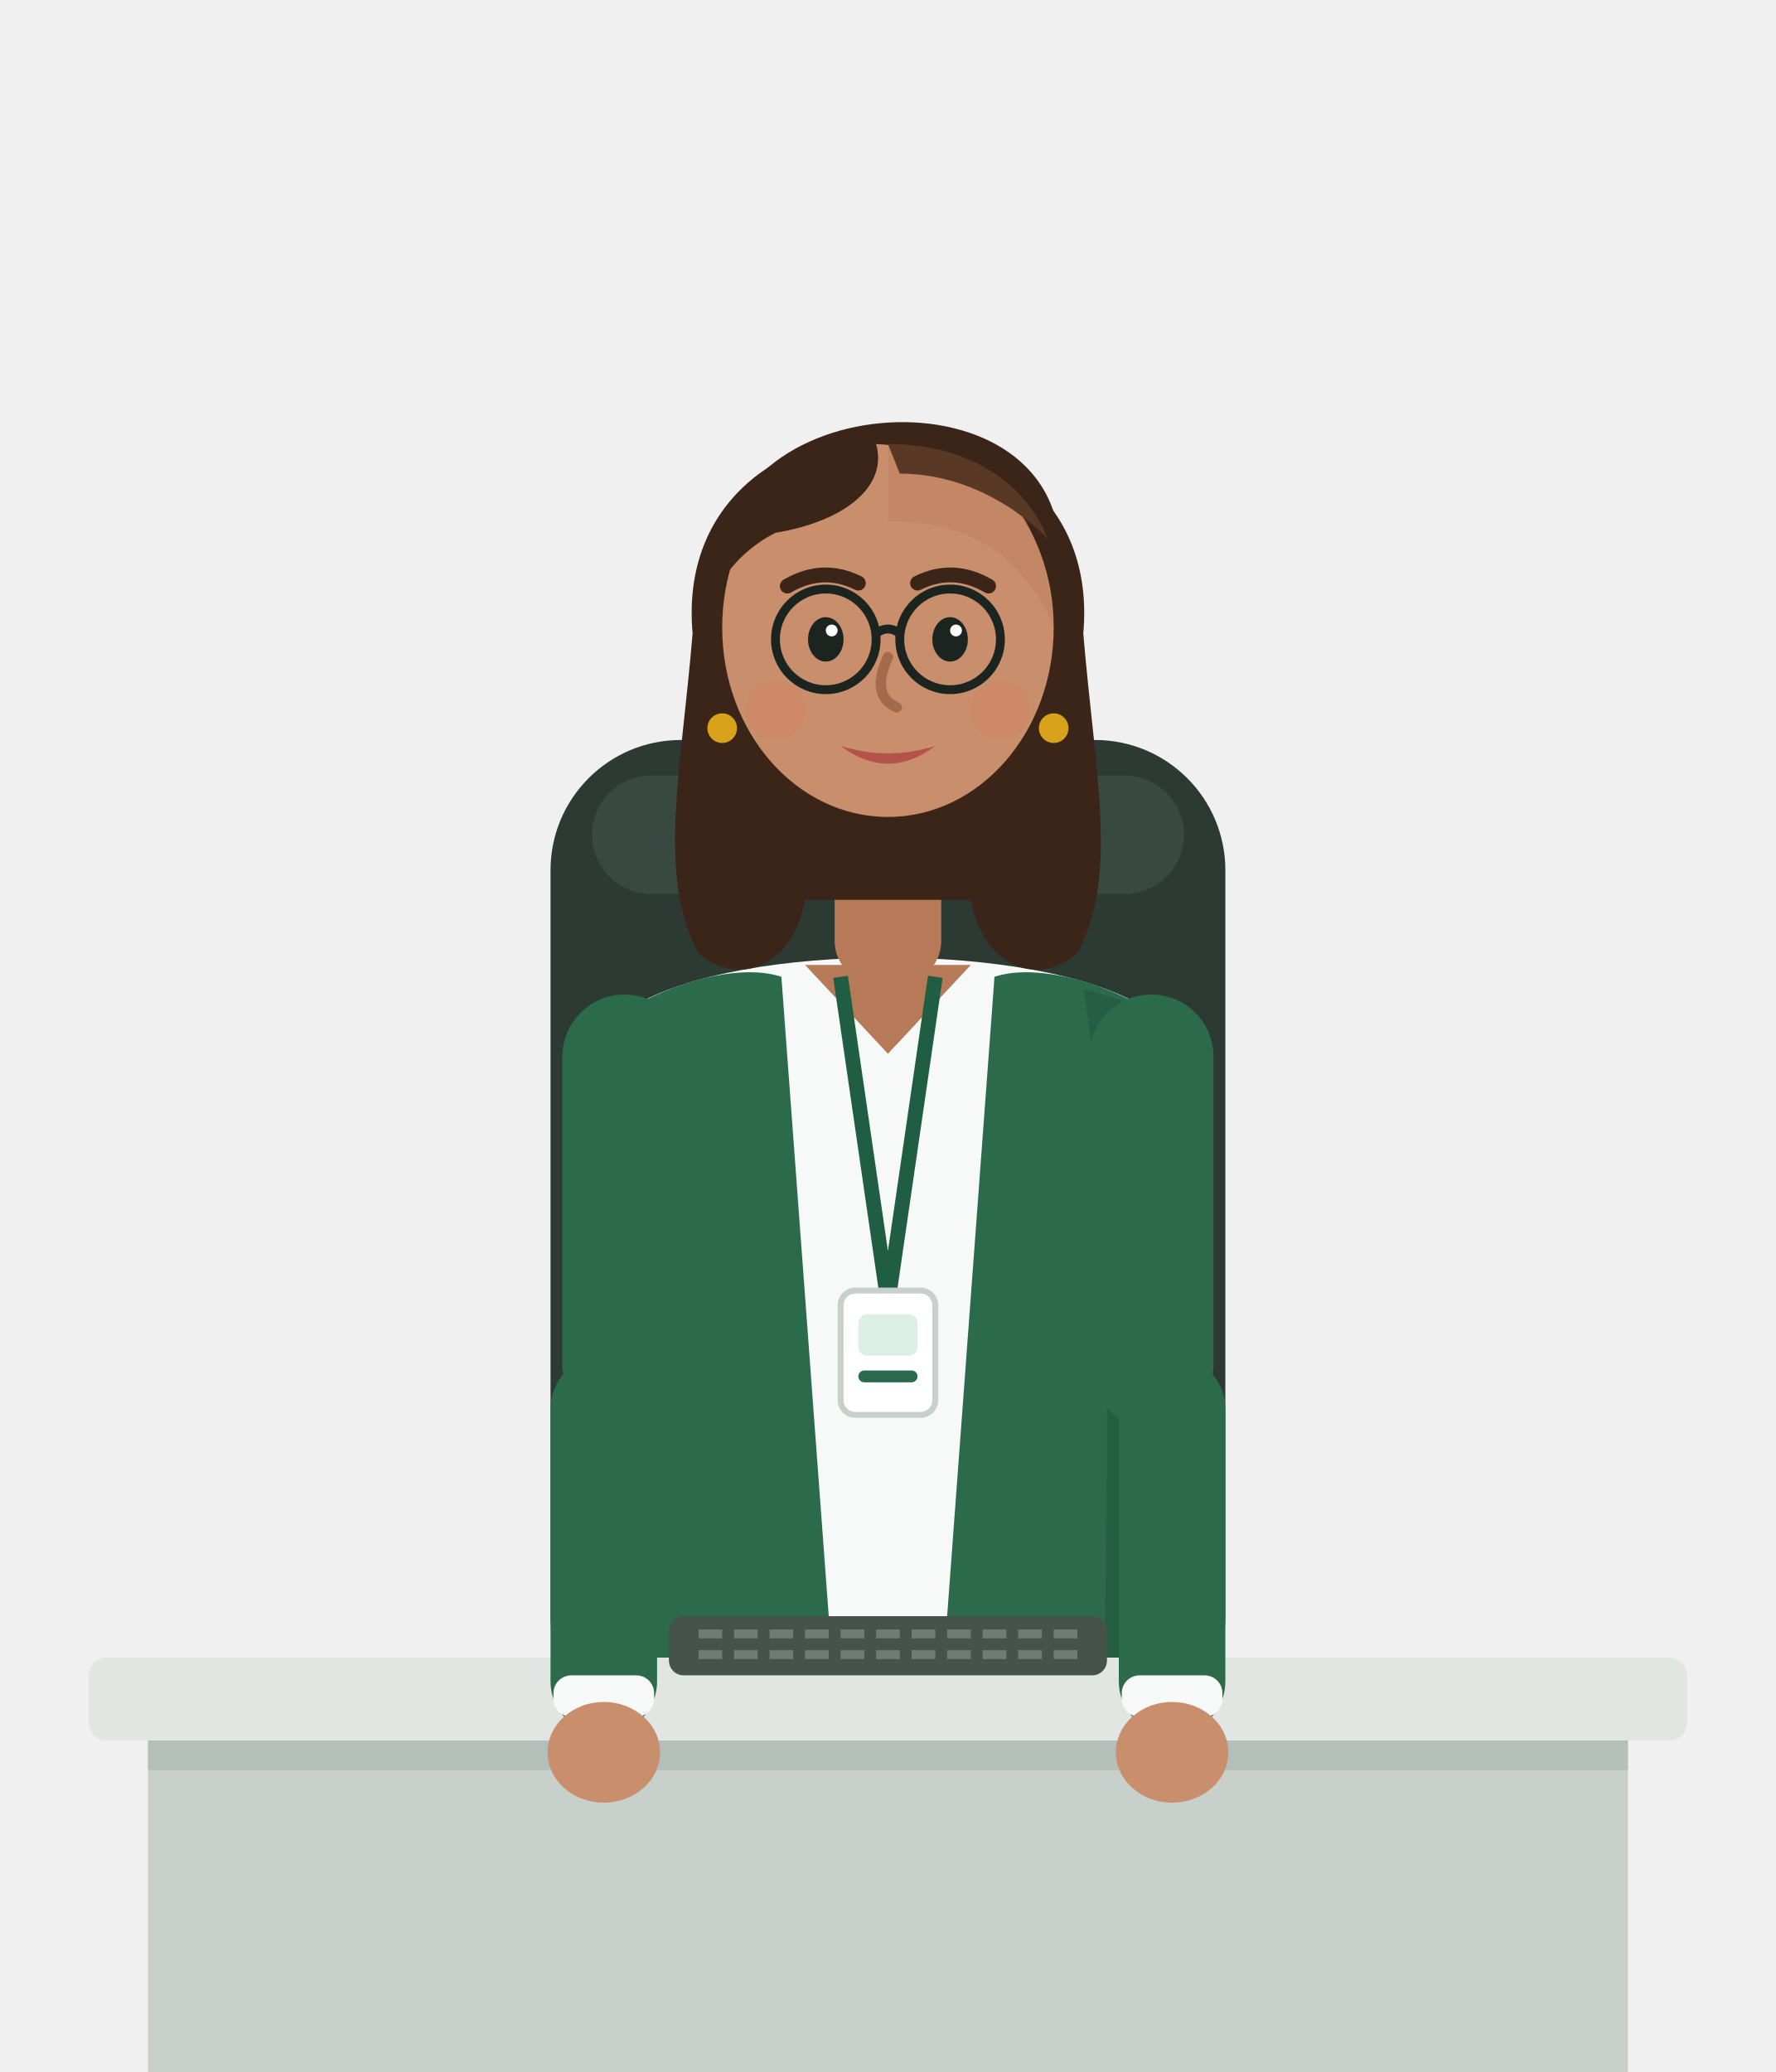
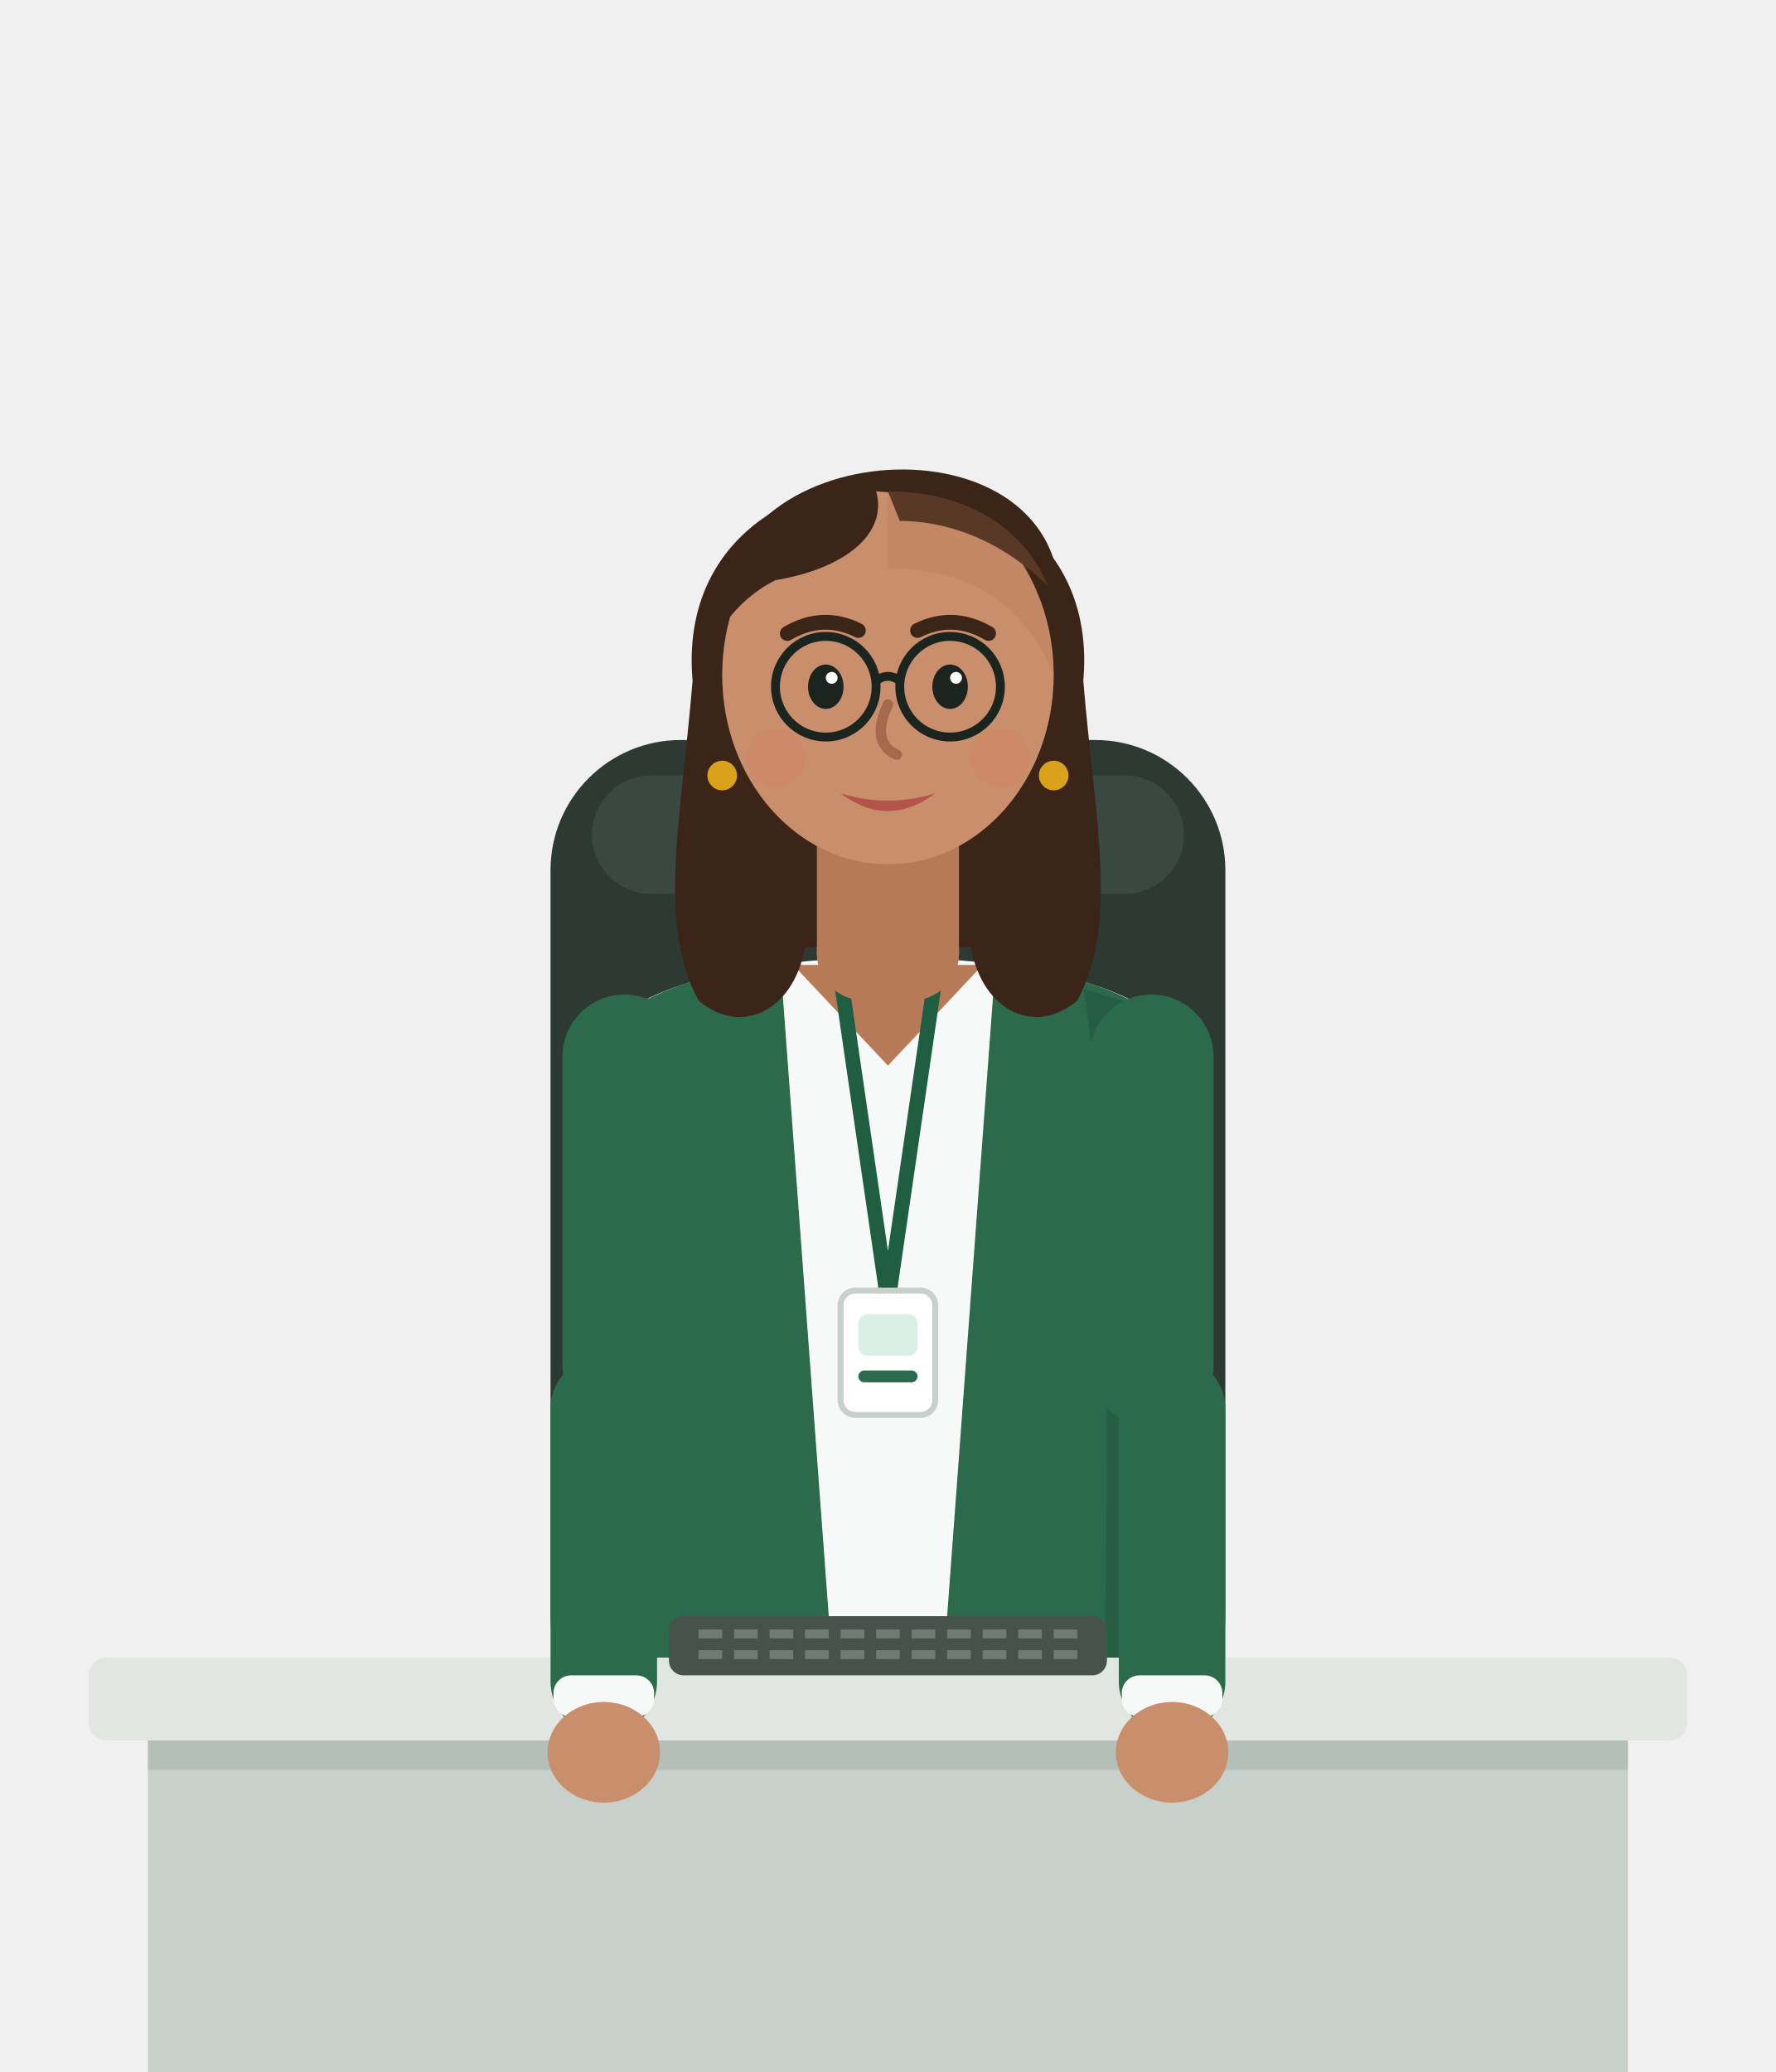
<svg xmlns="http://www.w3.org/2000/svg" viewBox="0 0 600 700">
  <g id="X-todo">
    <rect x="186" y="250" width="228" height="340" rx="44" fill="#2d3a34" />
    <rect x="200" y="262" width="200" height="40" rx="20" fill="#3a4842" />
    <path d="M214 340 C250 318 350 318 386 340 C400 380 400 470 396 600 L204 600 C200 470 200 380 214 340 Z" fill="#f7f9f8" />
    <path d="M214 340 C232 330 252 326 264 330 L284 600 L204 600 C200 470 200 380 214 340 Z" fill="#2b6a4b" />
    <path d="M386 340 C368 330 348 326 336 330 L316 600 L396 600 C400 470 400 380 386 340 Z" fill="#2b6a4b" />
    <path d="M386 340 C396 380 398 470 396 600 L372 600 C376 470 374 380 366 334 Z" fill="#123d2b" opacity=".25" />
-     <rect x="282" y="262" width="36" height="70" rx="14" fill="#b67a59" />
-     <path d="M272 326 L300 356 L328 326 Z" fill="#b67a59" />
+     <rect x="276" y="268" width="48" height="70" rx="16" fill="#b67a59" />
+     <path d="M268 326 L300 360 L332 326 Z" fill="#b67a59" />
    <path d="M284 330 L300 440 L316 330" fill="none" stroke="#1f5e43" stroke-width="5" />
    <rect x="284" y="436" width="32" height="42" rx="5" fill="#fff" stroke="#c8d0cb" stroke-width="2" />
    <rect x="290" y="444" width="20" height="14" rx="3" fill="#dcefe4" />
    <rect x="290" y="463" width="20" height="4" rx="2" fill="#2b6a4b" />
    <g id="X-cab">
-       <path d="M234 214 C226 124 374 124 366 214 C370 262 378 296 364 322 C350 334 332 326 328 304 L272 304 C268 326 250 334 236 322 C222 296 230 262 234 214 Z" fill="#3b2418" />
-       <ellipse cx="300" cy="212" rx="56" ry="64" fill="#c98e6b" />
-       <path d="M300 148 C336 150 354 176 356 212 C346 188 328 176 300 176 Z" fill="#b67a59" opacity=".35" />
-       <path d="M244 196 C238 130 362 122 358 190 C350 168 330 152 296 150 C300 164 286 176 262 180 C254 184 248 190 244 196 Z" fill="#3b2418" />
-       <path d="M300 150 C326 150 346 162 354 182 C340 168 322 160 304 160 Z" fill="#5a3826" />
-       <circle cx="262" cy="240" r="10" fill="#d9785a" opacity=".22" />
-       <circle cx="338" cy="240" r="10" fill="#d9785a" opacity=".22" />
-       <path d="M266 198 q12 -7 24 -1" stroke="#3b2418" stroke-width="5" fill="none" stroke-linecap="round" />
-       <path d="M310 197 q12 -6 24 1" stroke="#3b2418" stroke-width="5" fill="none" stroke-linecap="round" />
-       <g id="X-ojos">
-         <ellipse cx="279" cy="216" rx="6" ry="7.5" fill="#1c2420" />
-         <ellipse cx="321" cy="216" rx="6" ry="7.5" fill="#1c2420" />
-         <circle cx="281" cy="213" r="2" fill="#fff" />
-         <circle cx="323" cy="213" r="2" fill="#fff" />
+       <g transform="translate(0 16)">
+         <path d="M234 214 C226 124 374 124 366 214 C370 262 378 296 364 322 C350 334 332 326 328 304 L272 304 C268 326 250 334 236 322 C222 296 230 262 234 214 Z" fill="#3b2418" />
+         <rect x="276" y="246" width="48" height="76" rx="16" fill="#b67a59" />
+         <path d="M276 268 q24 16 48 0 v-12 h-48 z" fill="#a46a4c" opacity=".6" />
+         <ellipse cx="300" cy="212" rx="56" ry="64" fill="#c98e6b" />
+         <path d="M300 148 C336 150 354 176 356 212 C346 188 328 176 300 176 Z" fill="#b67a59" opacity=".35" />
+         <path d="M244 196 C238 130 362 122 358 190 C350 168 330 152 296 150 C300 164 286 176 262 180 C254 184 248 190 244 196 Z" fill="#3b2418" />
+         <path d="M300 150 C326 150 346 162 354 182 C340 168 322 160 304 160 Z" fill="#5a3826" />
+         <circle cx="262" cy="240" r="10" fill="#d9785a" opacity=".22" />
+         <circle cx="338" cy="240" r="10" fill="#d9785a" opacity=".22" />
+         <path d="M266 198 q12 -7 24 -1" stroke="#3b2418" stroke-width="5" fill="none" stroke-linecap="round" />
+         <path d="M310 197 q12 -6 24 1" stroke="#3b2418" stroke-width="5" fill="none" stroke-linecap="round" />
+         <g id="X-ojos">
+           <ellipse cx="279" cy="216" rx="6" ry="7.5" fill="#1c2420" />
+           <ellipse cx="321" cy="216" rx="6" ry="7.5" fill="#1c2420" />
+           <circle cx="281" cy="213" r="2" fill="#fff" />
+           <circle cx="323" cy="213" r="2" fill="#fff" />
+         </g>
+         <circle cx="279" cy="216" r="17" fill="none" stroke="#1c2420" stroke-width="3" />
+         <circle cx="321" cy="216" r="17" fill="none" stroke="#1c2420" stroke-width="3" />
+         <path d="M296 214 q4 -3 8 0" stroke="#1c2420" stroke-width="3" fill="none" />
+         <path d="M300 222 q-6 13 3 17" stroke="#a46a4c" stroke-width="3.5" fill="none" stroke-linecap="round" />
+         <path d="M284 252 q16 12 32 0 q-16 5 -32 0 z" fill="#b4534a" />
+         <circle cx="244" cy="246" r="5" fill="#d9a21b" />
+         <circle cx="356" cy="246" r="5" fill="#d9a21b" />
      </g>
-       <circle cx="279" cy="216" r="17" fill="none" stroke="#1c2420" stroke-width="3" />
-       <circle cx="321" cy="216" r="17" fill="none" stroke="#1c2420" stroke-width="3" />
-       <path d="M296 214 q4 -3 8 0" stroke="#1c2420" stroke-width="3" fill="none" />
-       <path d="M300 222 q-6 13 3 17" stroke="#a46a4c" stroke-width="3.5" fill="none" stroke-linecap="round" />
-       <path d="M284 252 q16 12 32 0 q-16 5 -32 0 z" fill="#b4534a" />
-       <circle cx="244" cy="246" r="5" fill="#d9a21b" />
-       <circle cx="356" cy="246" r="5" fill="#d9a21b" />
    </g>
    <rect x="30" y="560" width="540" height="28" rx="6" fill="#e1e6e3" />
    <rect x="50" y="588" width="500" height="112" fill="#c8d0cb" />
    <rect x="50" y="588" width="500" height="10" fill="#b5bfb9" />
    <rect x="226" y="546" width="148" height="20" rx="5" fill="#46524c" />
    <path d="M236 552 h128 M236 559 h128" stroke="#6f7c75" stroke-width="3" stroke-dasharray="8 4" />
    <g id="X-calc" opacity="0">
      <rect x="80" y="500" width="84" height="62" rx="8" fill="#2d3a34" />
      <rect x="90" y="508" width="64" height="16" rx="3" fill="#dcefe4" />
      <g fill="#c8d0cb">
        <circle cx="98" cy="536" r="4" />
        <circle cx="114" cy="536" r="4" />
        <circle cx="130" cy="536" r="4" />
        <circle cx="146" cy="536" r="4" />
        <circle cx="98" cy="550" r="4" />
        <circle cx="114" cy="550" r="4" />
        <circle cx="130" cy="550" r="4" />
        <circle cx="146" cy="550" r="4" fill="#d9a21b" />
      </g>
    </g>
    <g id="X-pila1" opacity="0">
      <rect x="420" y="530" width="110" height="30" rx="3" fill="#fbfaf5" stroke="#c8d0cb" stroke-width="2" />
      <path d="M420 540 h110 M420 550 h110" stroke="#e1e6e3" stroke-width="2" />
    </g>
    <g id="X-pila2" opacity="0">
      <rect x="424" y="496" width="104" height="34" rx="3" fill="#f4f1e6" stroke="#c8d0cb" stroke-width="2" transform="rotate(-3 476 513)" />
      <path d="M426 508 h100 M426 519 h100" stroke="#e1e6e3" stroke-width="2" transform="rotate(-3 476 513)" />
    </g>
    <g id="X-pila3" opacity="0">
      <rect x="418" y="462" width="110" height="34" rx="3" fill="#fbfaf5" stroke="#c8d0cb" stroke-width="2" transform="rotate(4 473 479)" />
      <path d="M420 474 h106 M420 485 h106" stroke="#e1e6e3" stroke-width="2" transform="rotate(4 473 479)" />
    </g>
    <g id="X-hI">
      <rect x="190" y="336" width="42" height="146" rx="21" fill="#2b6a4b" />
      <g id="X-cI">
        <rect x="186" y="458" width="36" height="128" rx="18" fill="#2b6a4b" />
        <rect x="187" y="566" width="34" height="14" rx="6" fill="#f7f9f8" />
        <g id="X-mI">
          <ellipse cx="204" cy="592" rx="19" ry="17" fill="#c98e6b" />
        </g>
      </g>
    </g>
    <g id="X-hD">
      <rect x="368" y="336" width="42" height="146" rx="21" fill="#2b6a4b" />
      <g id="X-cD">
        <rect x="378" y="458" width="36" height="128" rx="18" fill="#2b6a4b" />
        <rect x="379" y="566" width="34" height="14" rx="6" fill="#f7f9f8" />
        <g id="X-mD">
          <ellipse cx="396" cy="592" rx="19" ry="17" fill="#c98e6b" />
        </g>
      </g>
    </g>
  </g>
</svg>
